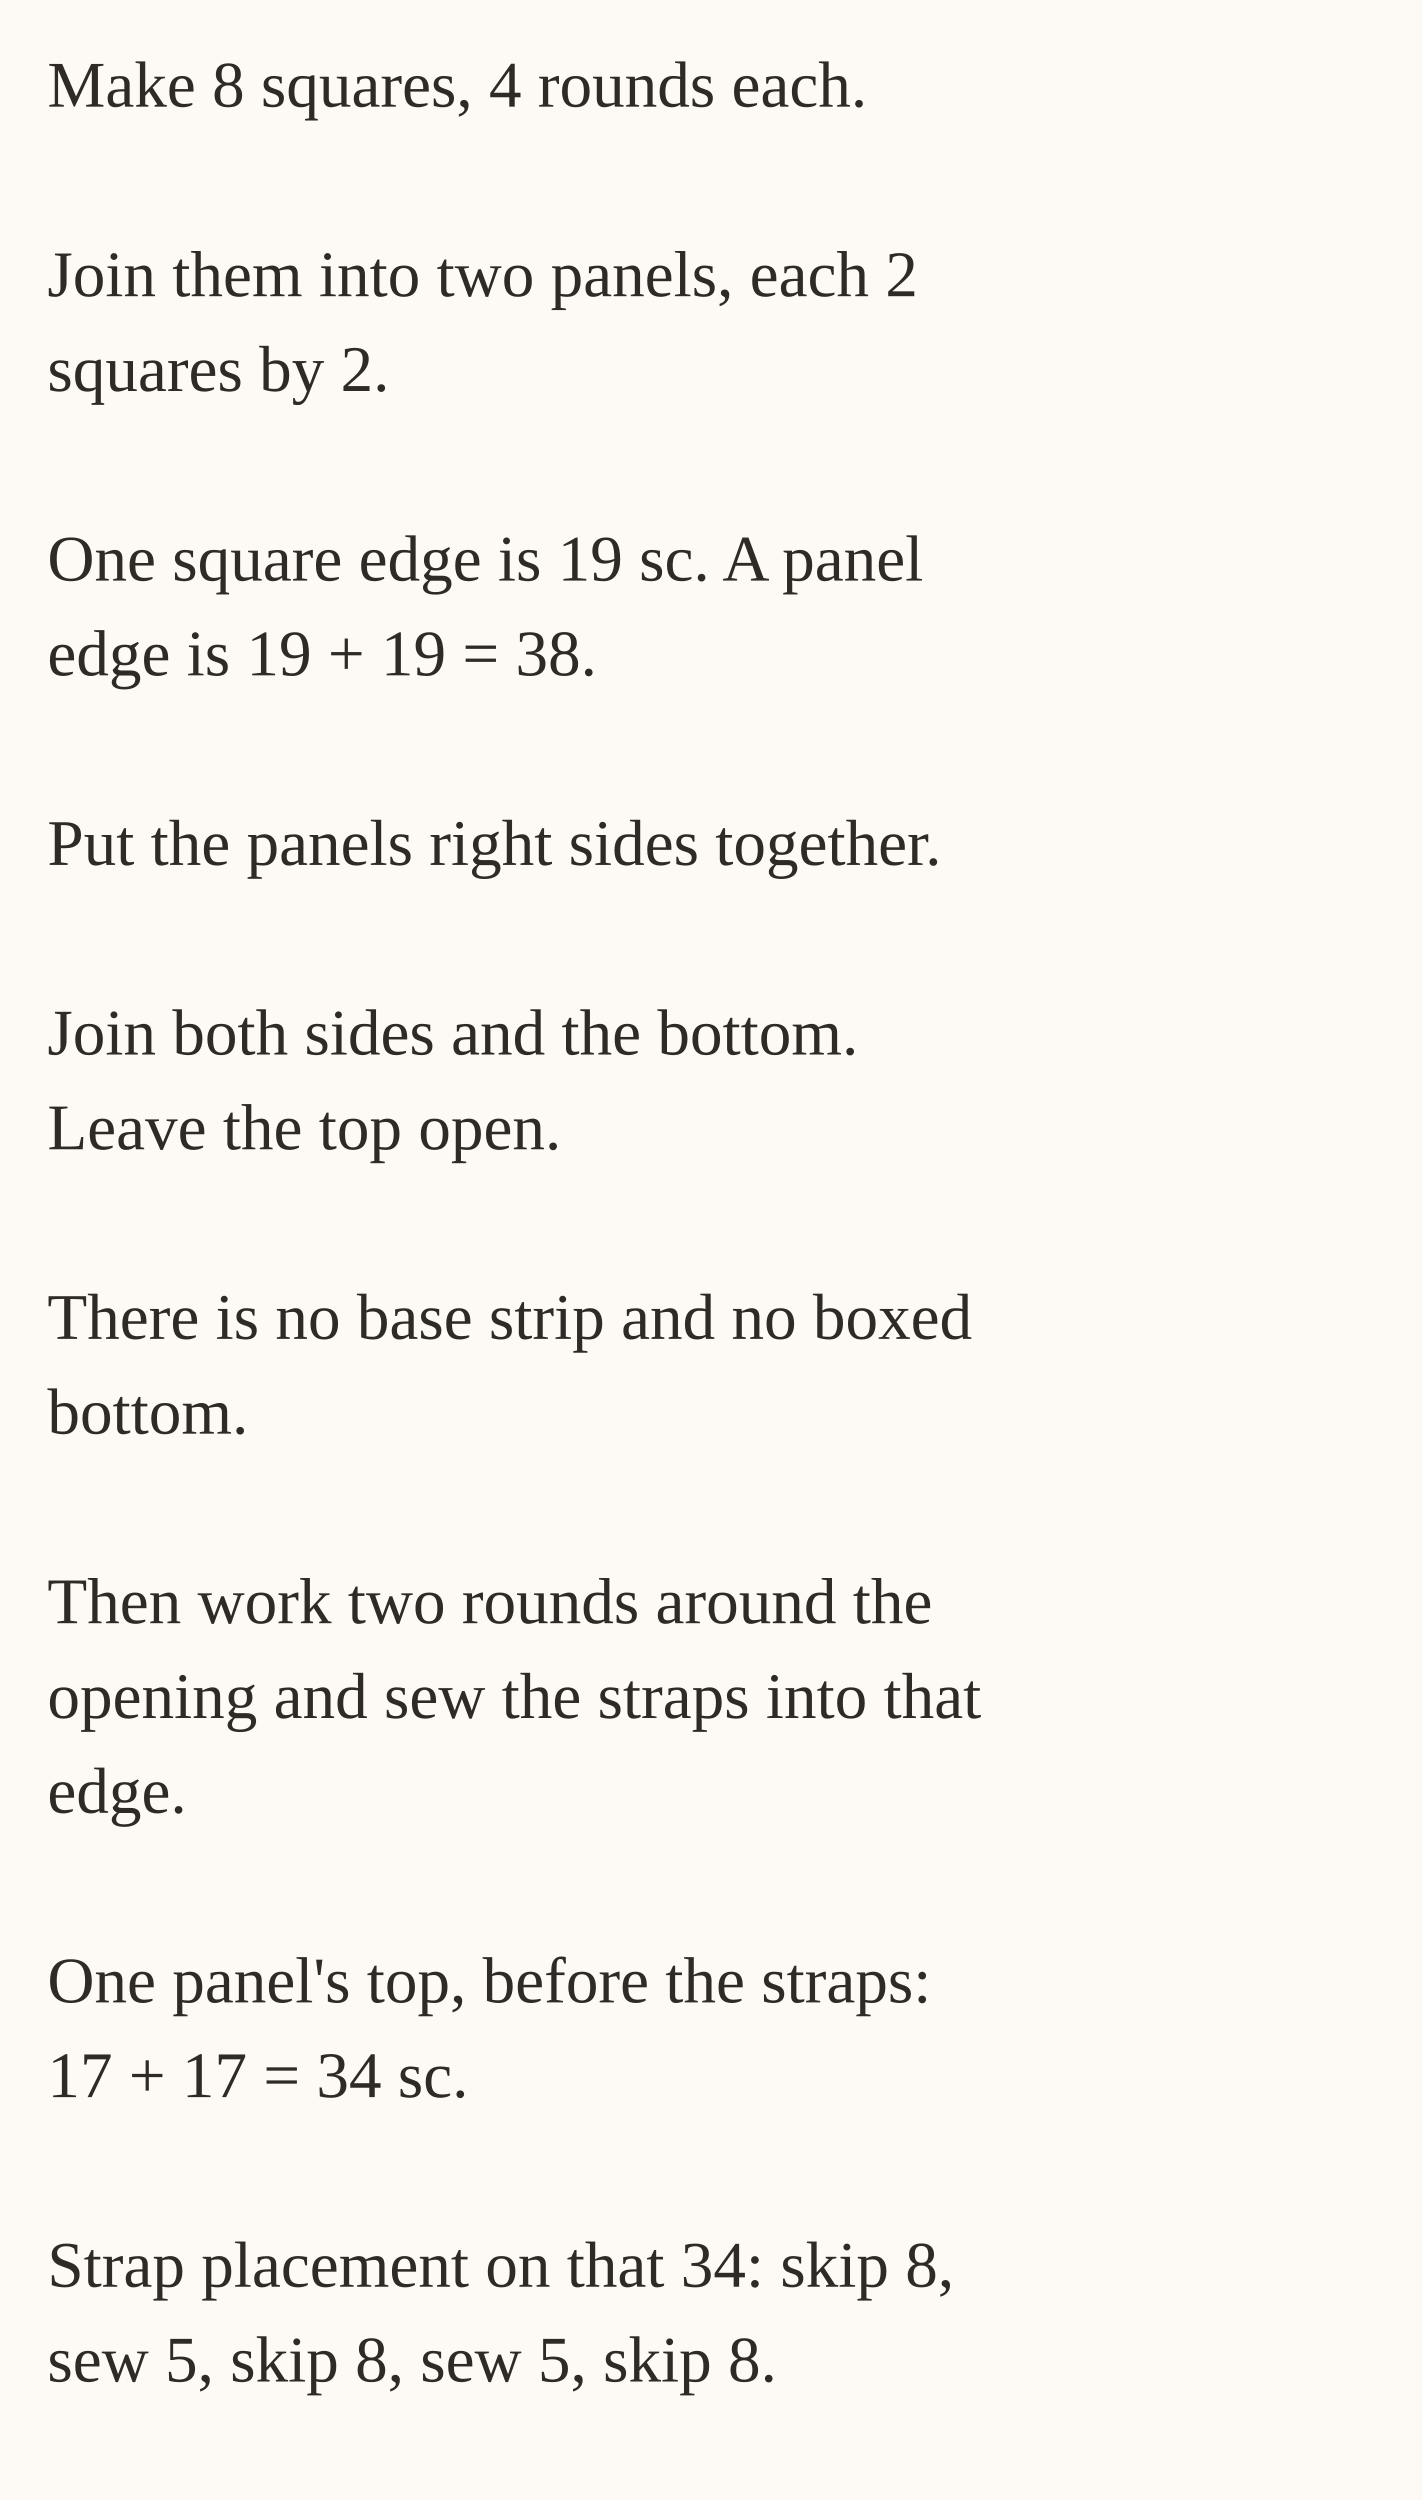
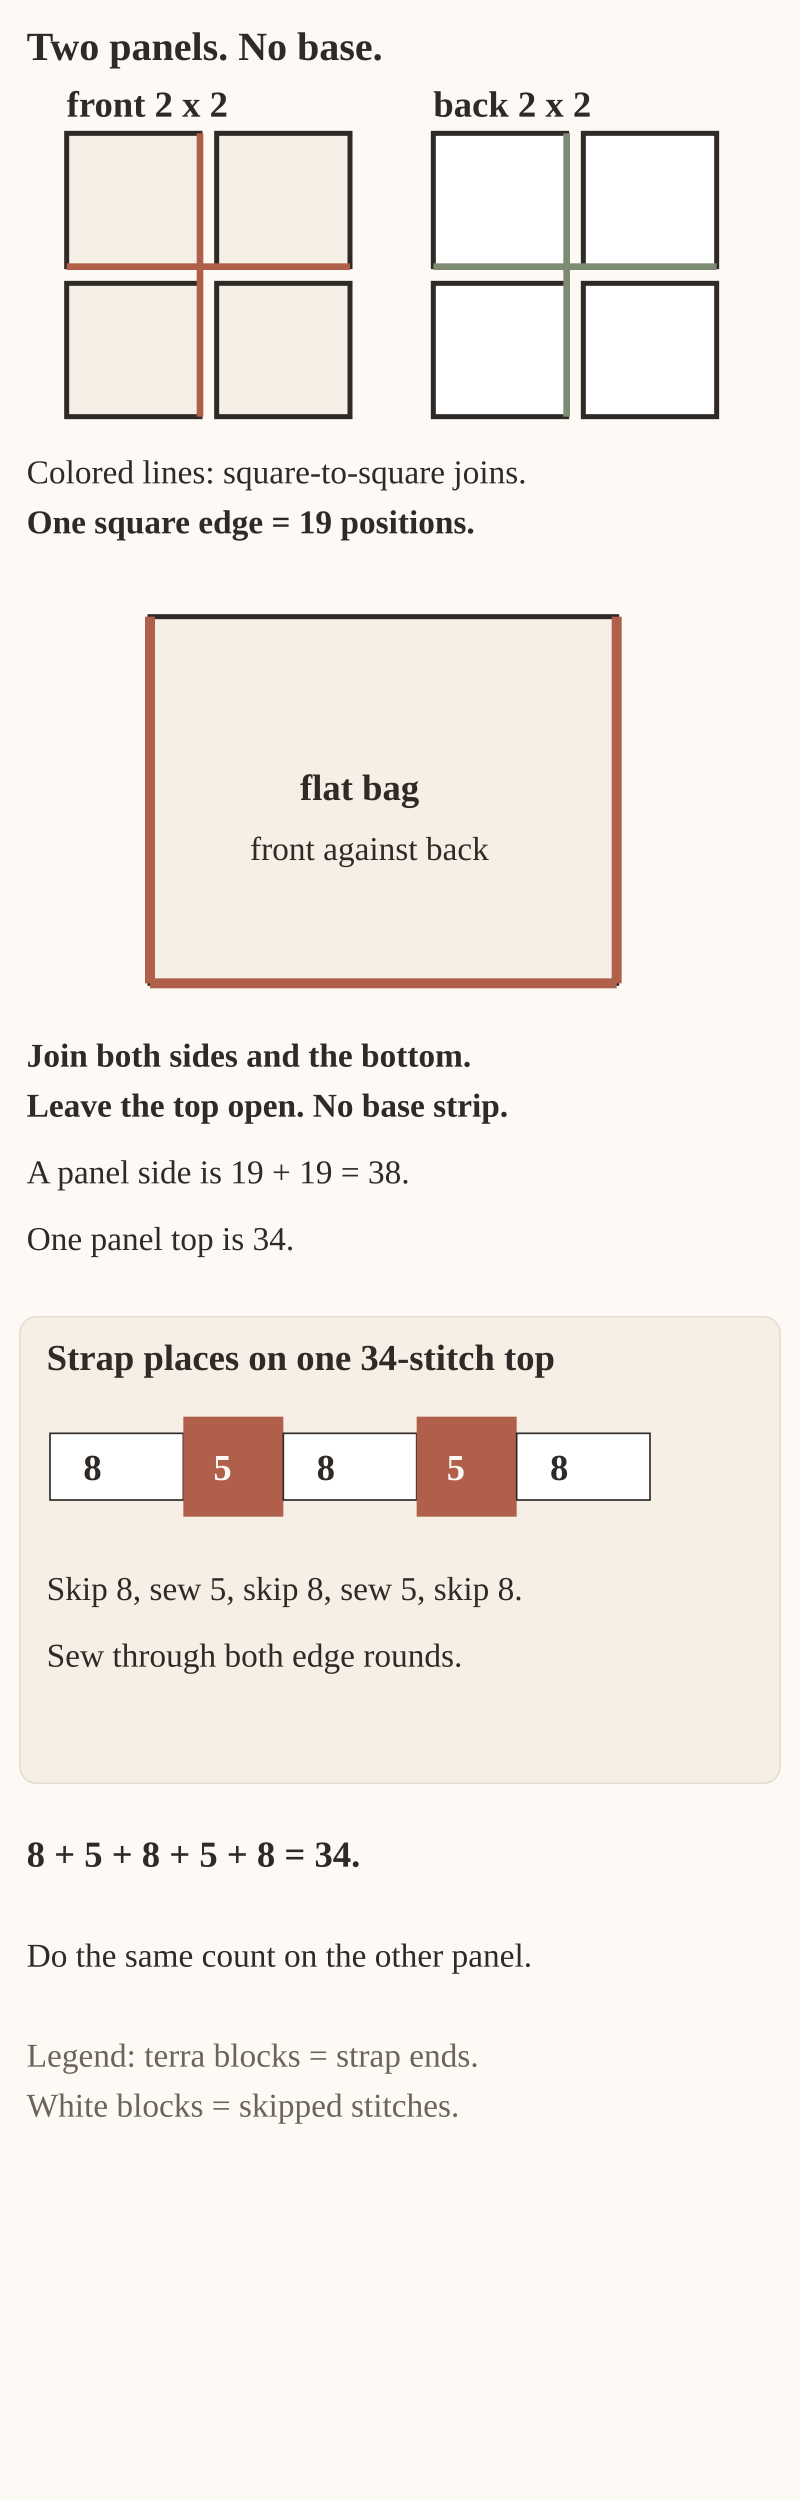
- <svg xmlns="http://www.w3.org/2000/svg" viewBox="0 0 480 844" role="img">
-   <rect width="480" height="844" fill="#fdfaf6" />
-   <g font-family="Georgia, Times New Roman, serif">
-     <text x="16" y="36" font-size="22" fill="#2f2a26">Make 8 squares, 4 rounds each.</text>
-     <text x="16" y="100" font-size="22" fill="#2f2a26">Join them into two panels, each 2</text>
-     <text x="16" y="132" font-size="22" fill="#2f2a26">squares by 2.</text>
-     <text x="16" y="196" font-size="22" fill="#2f2a26">One square edge is 19 sc. A panel</text>
-     <text x="16" y="228" font-size="22" fill="#2f2a26">edge is 19 + 19 = 38.</text>
-     <text x="16" y="292" font-size="22" fill="#2f2a26">Put the panels right sides together.</text>
-     <text x="16" y="356" font-size="22" fill="#2f2a26">Join both sides and the bottom.</text>
-     <text x="16" y="388" font-size="22" fill="#2f2a26">Leave the top open.</text>
-     <text x="16" y="452" font-size="22" fill="#2f2a26">There is no base strip and no boxed</text>
-     <text x="16" y="484" font-size="22" fill="#2f2a26">bottom.</text>
-     <text x="16" y="548" font-size="22" fill="#2f2a26">Then work two rounds around the</text>
-     <text x="16" y="580" font-size="22" fill="#2f2a26">opening and sew the straps into that</text>
-     <text x="16" y="612" font-size="22" fill="#2f2a26">edge.</text>
-     <text x="16" y="676" font-size="22" fill="#2f2a26">One panel's top, before the straps:</text>
-     <text x="16" y="708" font-size="22" fill="#2f2a26">17 + 17 = 34 sc.</text>
-     <text x="16" y="772" font-size="22" fill="#2f2a26">Strap placement on that 34: skip 8,</text>
-     <text x="16" y="804" font-size="22" fill="#2f2a26">sew 5, skip 8, sew 5, skip 8.</text>
-   </g>
+ <svg xmlns="http://www.w3.org/2000/svg" viewBox="0 0 480 1500" role="img">
+   <rect width="480" height="1500" fill="#fdfaf6" />
+   <style>text{font-family:Georgia,"Times New Roman",serif}</style>
+   <defs>
+     <marker id="ah" viewBox="0 0 10 10" refX="8" refY="5" markerWidth="8" markerHeight="8" orient="auto-start-reverse">
+       <path d="M0 0L10 5L0 10z" fill="#b0604a" />
+     </marker>
+     <pattern id="hatch" width="8" height="8" patternUnits="userSpaceOnUse">
+       <path d="M0 8L8 0" stroke="#7d8b72" stroke-width="1.5" />
+     </pattern>
+   </defs>
+   <text x="16" y="36" font-size="24" fill="#2f2a26" text-anchor="start" font-weight="bold">Two panels. No base.</text>
+   <rect x="40" y="80" width="80" height="80" fill="#f6efe6" stroke="#2f2a26" stroke-width="3" />
+   <rect x="40" y="170" width="80" height="80" fill="#f6efe6" stroke="#2f2a26" stroke-width="3" />
+   <rect x="130" y="80" width="80" height="80" fill="#f6efe6" stroke="#2f2a26" stroke-width="3" />
+   <rect x="130" y="170" width="80" height="80" fill="#f6efe6" stroke="#2f2a26" stroke-width="3" />
+   <line x1="120" y1="80" x2="120" y2="250" stroke="#b0604a" stroke-width="4" />
+   <line x1="40" y1="160" x2="210" y2="160" stroke="#b0604a" stroke-width="4" />
+   <text x="40" y="70" font-size="22" fill="#2f2a26" text-anchor="start" font-weight="bold">front 2 x 2</text>
+   <rect x="260" y="80" width="80" height="80" fill="#fff" stroke="#2f2a26" stroke-width="3" />
+   <rect x="260" y="170" width="80" height="80" fill="#fff" stroke="#2f2a26" stroke-width="3" />
+   <rect x="350" y="80" width="80" height="80" fill="#fff" stroke="#2f2a26" stroke-width="3" />
+   <rect x="350" y="170" width="80" height="80" fill="#fff" stroke="#2f2a26" stroke-width="3" />
+   <line x1="340" y1="80" x2="340" y2="250" stroke="#7d8b72" stroke-width="4" />
+   <line x1="260" y1="160" x2="430" y2="160" stroke="#7d8b72" stroke-width="4" />
+   <text x="260" y="70" font-size="22" fill="#2f2a26" text-anchor="start" font-weight="bold">back 2 x 2</text>
+   <text x="16" y="290" font-size="20" fill="#2f2a26" text-anchor="start">Colored lines: square-to-square joins.</text>
+   <text x="16" y="320" font-size="20" fill="#2f2a26" text-anchor="start" font-weight="bold">One square edge = 19 positions.</text>
+   <rect x="90" y="370" width="280" height="220" fill="#f6efe6" stroke="#2f2a26" stroke-width="3" />
+   <line x1="90" y1="370" x2="90" y2="590" stroke="#b0604a" stroke-width="6" />
+   <line x1="370" y1="370" x2="370" y2="590" stroke="#b0604a" stroke-width="6" />
+   <line x1="90" y1="590" x2="370" y2="590" stroke="#b0604a" stroke-width="6" />
+   <text x="180" y="480" font-size="22" fill="#2f2a26" text-anchor="start" font-weight="bold">flat bag</text>
+   <text x="150" y="516" font-size="20" fill="#2f2a26" text-anchor="start">front against back</text>
+   <text x="16" y="640" font-size="20" fill="#2f2a26" text-anchor="start" font-weight="bold">Join both sides and the bottom.</text>
+   <text x="16" y="670" font-size="20" fill="#2f2a26" text-anchor="start" font-weight="bold">Leave the top open. No base strip.</text>
+   <text x="16" y="710" font-size="20" fill="#2f2a26" text-anchor="start">A panel side is 19 + 19 = 38.</text>
+   <text x="16" y="750" font-size="20" fill="#2f2a26" text-anchor="start">One panel top is 34.</text>
+   <rect x="12" y="790" width="456" height="280" rx="10" fill="#f6efe6" stroke="#e6ddd1" />
+   <text x="28" y="822" font-size="22" fill="#2f2a26" text-anchor="start" font-weight="bold">Strap places on one 34-stitch top</text>
+   <rect x="30" y="860" width="80" height="40" fill="#fff" stroke="#2f2a26" />
+   <rect x="110" y="850" width="60" height="60" fill="#b0604a" />
+   <rect x="170" y="860" width="80" height="40" fill="#fff" stroke="#2f2a26" />
+   <rect x="250" y="850" width="60" height="60" fill="#b0604a" />
+   <rect x="310" y="860" width="80" height="40" fill="#fff" stroke="#2f2a26" />
+   <text x="50" y="888" font-size="22" fill="#2f2a26" text-anchor="start" font-weight="bold">8</text>
+   <text x="128" y="888" font-size="22" fill="#fdfaf6" text-anchor="start" font-weight="bold">5</text>
+   <text x="190" y="888" font-size="22" fill="#2f2a26" text-anchor="start" font-weight="bold">8</text>
+   <text x="268" y="888" font-size="22" fill="#fdfaf6" text-anchor="start" font-weight="bold">5</text>
+   <text x="330" y="888" font-size="22" fill="#2f2a26" text-anchor="start" font-weight="bold">8</text>
+   <text x="28" y="960" font-size="20" fill="#2f2a26" text-anchor="start">Skip 8, sew 5, skip 8, sew 5, skip 8.</text>
+   <text x="28" y="1000" font-size="20" fill="#2f2a26" text-anchor="start">Sew through both edge rounds.</text>
+   <text x="16" y="1120" font-size="22" fill="#2f2a26" text-anchor="start" font-weight="bold">8 + 5 + 8 + 5 + 8 = 34.</text>
+   <text x="16" y="1180" font-size="20" fill="#2f2a26" text-anchor="start">Do the same count on the other panel.</text>
+   <text x="16" y="1240" font-size="20" fill="#6d635a" text-anchor="start">Legend: terra blocks = strap ends.</text>
+   <text x="16" y="1270" font-size="20" fill="#6d635a" text-anchor="start">White blocks = skipped stitches.</text>
</svg>
